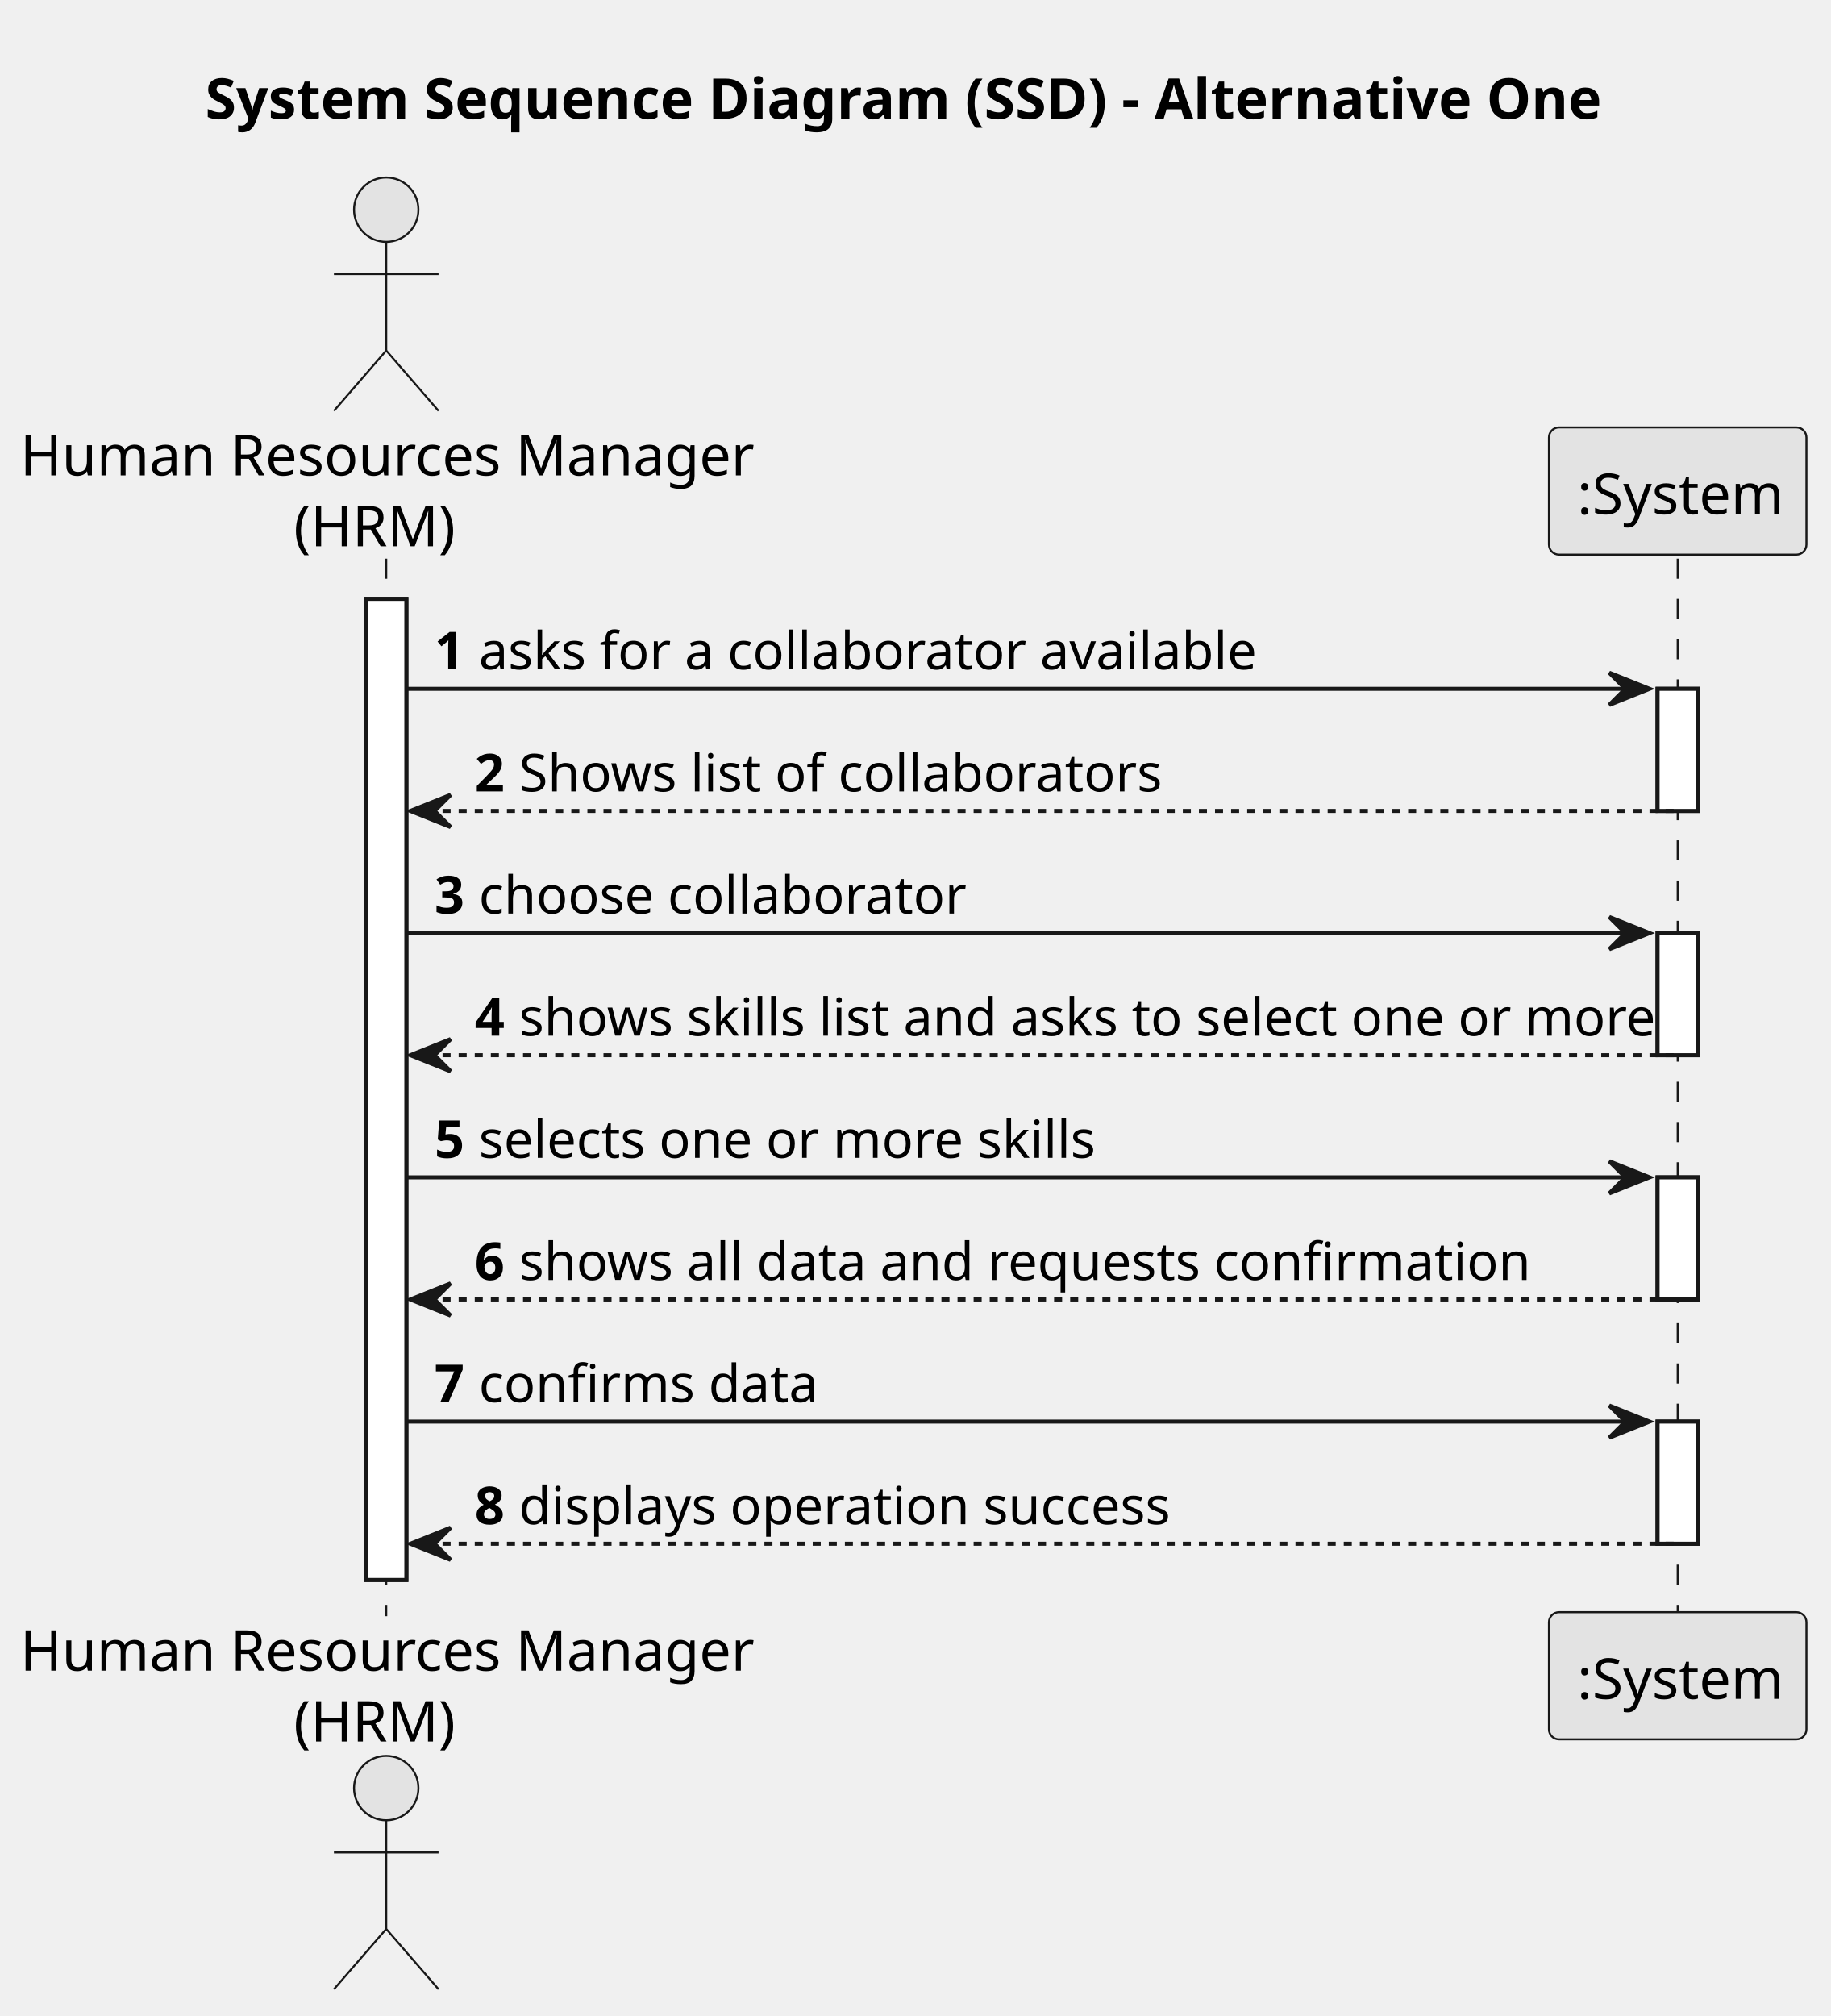
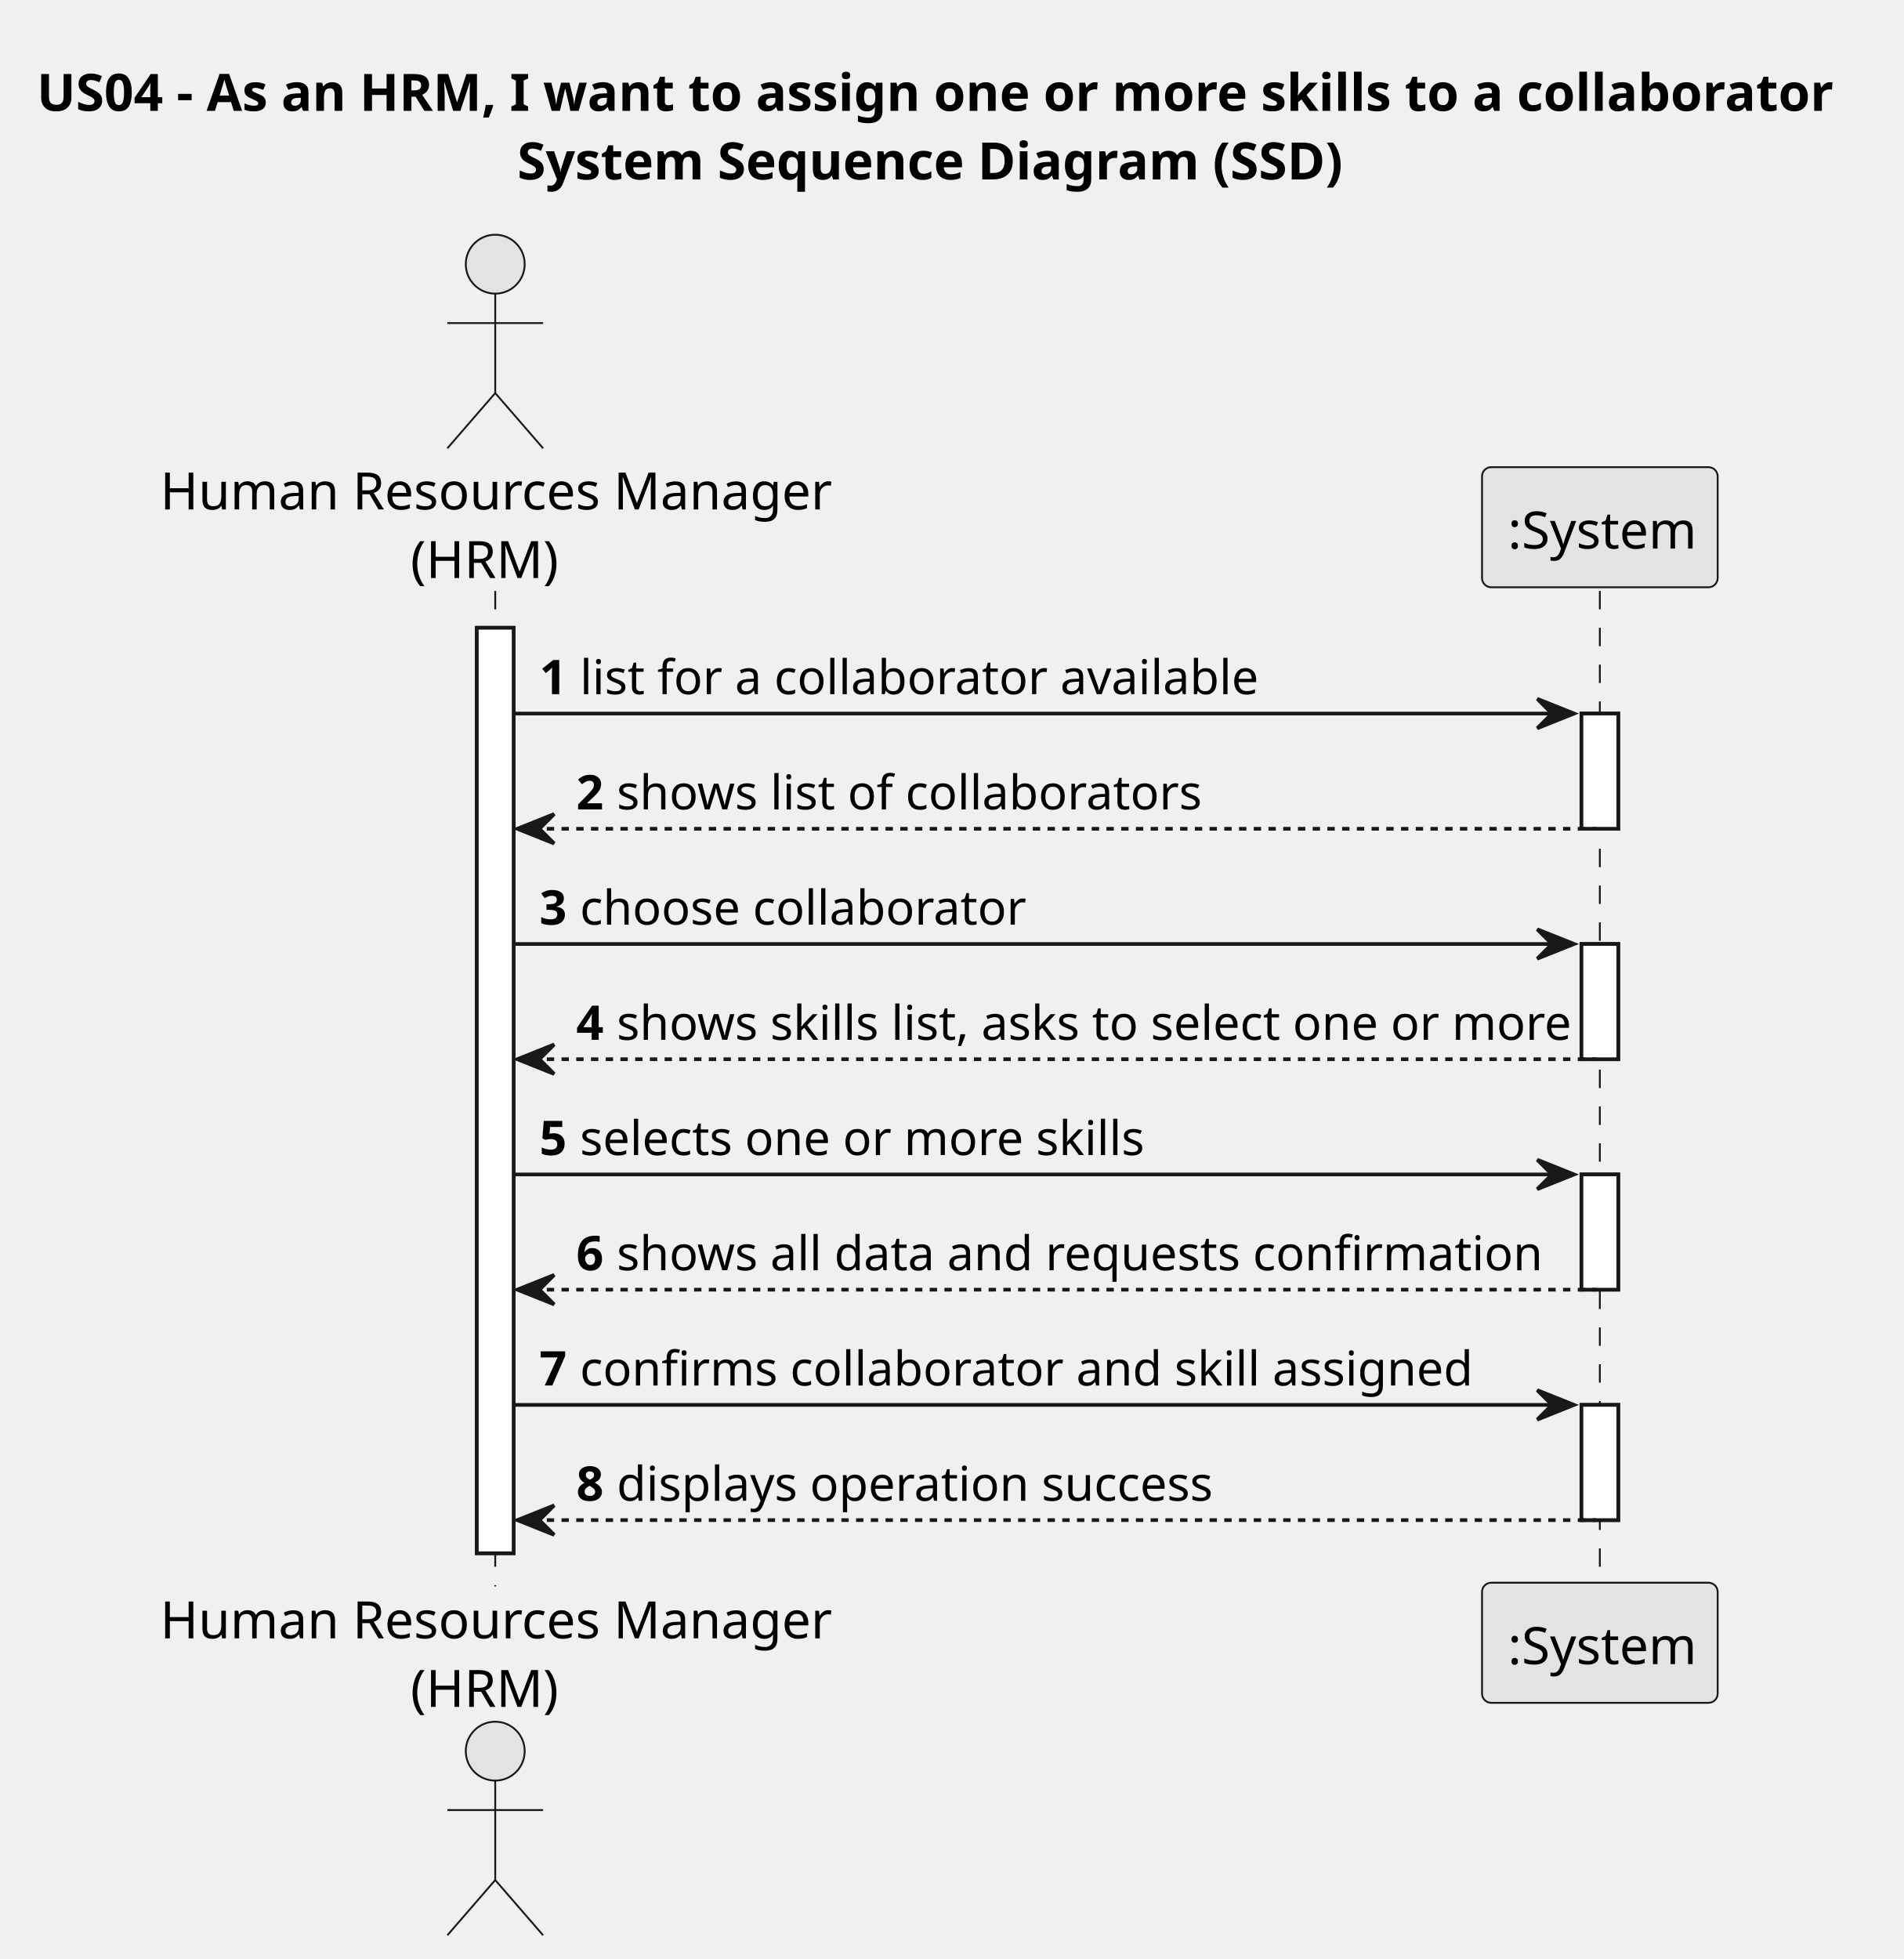
- <svg xmlns="http://www.w3.org/2000/svg" contentStyleType="text/css" height="501px" preserveAspectRatio="none" style="width:455px;height:501px;background:#FFFFFF;" version="1.1" viewBox="0 0 455 501" width="455px" zoomAndPan="magnify">
+ <svg xmlns="http://www.w3.org/2000/svg" contentStyleType="text/css" height="532px" preserveAspectRatio="none" style="width:517px;height:532px;background:#FFFFFF;" version="1.1" viewBox="0 0 517 532" width="517px" zoomAndPan="magnify">
  <defs />
  <g>
-     <text fill="#000000" font-family="sans-serif" font-size="14" font-weight="bold" lengthAdjust="spacing" textLength="351" x="51" y="29.533">System Sequence Diagram (SSD) - Alternative One</text>
-     <rect fill="#FFFFFF" height="243.812" style="stroke:#181818;stroke-width:1.0;" width="10" x="91" y="148.828" />
-     <rect fill="#FFFFFF" height="30.352" style="stroke:#181818;stroke-width:1.0;" width="10" x="412" y="171.18" />
-     <rect fill="#FFFFFF" height="30.352" style="stroke:#181818;stroke-width:1.0;" width="10" x="412" y="231.883" />
-     <rect fill="#FFFFFF" height="30.352" style="stroke:#181818;stroke-width:1.0;" width="10" x="412" y="292.586" />
-     <rect fill="#FFFFFF" height="30.352" style="stroke:#181818;stroke-width:1.0;" width="10" x="412" y="353.289" />
-     <line style="stroke:#181818;stroke-width:0.5;stroke-dasharray:5.0,5.0;" x1="96" x2="96" y1="138.828" y2="401.641" />
-     <line style="stroke:#181818;stroke-width:0.5;stroke-dasharray:5.0,5.0;" x1="417" x2="417" y1="138.828" y2="401.641" />
-     <text fill="#000000" font-family="sans-serif" font-size="14" lengthAdjust="spacing" textLength="176" x="5" y="118.143">Human Resources Manager</text>
-     <text fill="#000000" font-family="sans-serif" font-size="14" lengthAdjust="spacing" textLength="40" x="73" y="135.752">(HRM)</text>
-     <ellipse cx="96" cy="52.109" fill="#E3E3E3" rx="8" ry="8" style="stroke:#181818;stroke-width:0.5;" />
-     <path d="M96,60.109 L96,87.109 M83,68.109 L109,68.109 M96,87.109 L83,102.109 M96,87.109 L109,102.109 " fill="none" style="stroke:#181818;stroke-width:0.5;" />
-     <text fill="#000000" font-family="sans-serif" font-size="14" lengthAdjust="spacing" textLength="176" x="5" y="415.174">Human Resources Manager</text>
-     <text fill="#000000" font-family="sans-serif" font-size="14" lengthAdjust="spacing" textLength="40" x="73" y="432.783">(HRM)</text>
-     <ellipse cx="96" cy="444.359" fill="#E3E3E3" rx="8" ry="8" style="stroke:#181818;stroke-width:0.5;" />
-     <path d="M96,452.359 L96,479.359 M83,460.359 L109,460.359 M96,479.359 L83,494.359 M96,479.359 L109,494.359 " fill="none" style="stroke:#181818;stroke-width:0.5;" />
-     <rect fill="#E3E3E3" height="31.609" rx="2.5" ry="2.5" style="stroke:#181818;stroke-width:0.5;" width="64" x="385" y="106.219" />
-     <text fill="#000000" font-family="sans-serif" font-size="14" lengthAdjust="spacing" textLength="50" x="392" y="127.752">:System</text>
-     <rect fill="#E3E3E3" height="31.609" rx="2.5" ry="2.5" style="stroke:#181818;stroke-width:0.5;" width="64" x="385" y="400.641" />
-     <text fill="#000000" font-family="sans-serif" font-size="14" lengthAdjust="spacing" textLength="50" x="392" y="422.174">:System</text>
-     <rect fill="#FFFFFF" height="243.812" style="stroke:#181818;stroke-width:1.0;" width="10" x="91" y="148.828" />
-     <rect fill="#FFFFFF" height="30.352" style="stroke:#181818;stroke-width:1.0;" width="10" x="412" y="171.18" />
-     <rect fill="#FFFFFF" height="30.352" style="stroke:#181818;stroke-width:1.0;" width="10" x="412" y="231.883" />
-     <rect fill="#FFFFFF" height="30.352" style="stroke:#181818;stroke-width:1.0;" width="10" x="412" y="292.586" />
-     <rect fill="#FFFFFF" height="30.352" style="stroke:#181818;stroke-width:1.0;" width="10" x="412" y="353.289" />
-     <polygon fill="#181818" points="400,167.18,410,171.18,400,175.18,404,171.18" style="stroke:#181818;stroke-width:1.0;" />
-     <line style="stroke:#181818;stroke-width:1.0;" x1="101" x2="406" y1="171.18" y2="171.18" />
-     <text fill="#000000" font-family="sans-serif" font-size="13" font-weight="bold" lengthAdjust="spacing" textLength="7" x="108" y="166.323">1</text>
-     <text fill="#000000" font-family="sans-serif" font-size="13" lengthAdjust="spacing" textLength="181" x="119" y="166.323">asks for a collaborator available</text>
-     <polygon fill="#181818" points="112,197.531,102,201.531,112,205.531,108,201.531" style="stroke:#181818;stroke-width:1.0;" />
-     <line style="stroke:#181818;stroke-width:1.0;stroke-dasharray:2.0,2.0;" x1="106" x2="416" y1="201.531" y2="201.531" />
-     <text fill="#000000" font-family="sans-serif" font-size="13" font-weight="bold" lengthAdjust="spacing" textLength="7" x="118" y="196.675">2</text>
-     <text fill="#000000" font-family="sans-serif" font-size="13" lengthAdjust="spacing" textLength="152" x="129" y="196.675">Shows list of collaborators</text>
-     <polygon fill="#181818" points="400,227.883,410,231.883,400,235.883,404,231.883" style="stroke:#181818;stroke-width:1.0;" />
-     <line style="stroke:#181818;stroke-width:1.0;" x1="101" x2="406" y1="231.883" y2="231.883" />
-     <text fill="#000000" font-family="sans-serif" font-size="13" font-weight="bold" lengthAdjust="spacing" textLength="7" x="108" y="227.026">3</text>
-     <text fill="#000000" font-family="sans-serif" font-size="13" lengthAdjust="spacing" textLength="113" x="119" y="227.026">choose collaborator</text>
-     <polygon fill="#181818" points="112,258.234,102,262.234,112,266.234,108,262.234" style="stroke:#181818;stroke-width:1.0;" />
-     <line style="stroke:#181818;stroke-width:1.0;stroke-dasharray:2.0,2.0;" x1="106" x2="416" y1="262.234" y2="262.234" />
-     <text fill="#000000" font-family="sans-serif" font-size="13" font-weight="bold" lengthAdjust="spacing" textLength="7" x="118" y="257.378">4</text>
-     <text fill="#000000" font-family="sans-serif" font-size="13" lengthAdjust="spacing" textLength="276" x="129" y="257.378">shows skills list and asks to select one or more</text>
-     <polygon fill="#181818" points="400,288.586,410,292.586,400,296.586,404,292.586" style="stroke:#181818;stroke-width:1.0;" />
-     <line style="stroke:#181818;stroke-width:1.0;" x1="101" x2="406" y1="292.586" y2="292.586" />
-     <text fill="#000000" font-family="sans-serif" font-size="13" font-weight="bold" lengthAdjust="spacing" textLength="7" x="108" y="287.729">5</text>
-     <text fill="#000000" font-family="sans-serif" font-size="13" lengthAdjust="spacing" textLength="149" x="119" y="287.729">selects one or more skills</text>
-     <polygon fill="#181818" points="112,318.938,102,322.938,112,326.938,108,322.938" style="stroke:#181818;stroke-width:1.0;" />
-     <line style="stroke:#181818;stroke-width:1.0;stroke-dasharray:2.0,2.0;" x1="106" x2="416" y1="322.938" y2="322.938" />
-     <text fill="#000000" font-family="sans-serif" font-size="13" font-weight="bold" lengthAdjust="spacing" textLength="7" x="118" y="318.081">6</text>
-     <text fill="#000000" font-family="sans-serif" font-size="13" lengthAdjust="spacing" textLength="236" x="129" y="318.081">shows all data and requests confirmation</text>
-     <polygon fill="#181818" points="400,349.289,410,353.289,400,357.289,404,353.289" style="stroke:#181818;stroke-width:1.0;" />
-     <line style="stroke:#181818;stroke-width:1.0;" x1="101" x2="406" y1="353.289" y2="353.289" />
-     <text fill="#000000" font-family="sans-serif" font-size="13" font-weight="bold" lengthAdjust="spacing" textLength="7" x="108" y="348.433">7</text>
-     <text fill="#000000" font-family="sans-serif" font-size="13" lengthAdjust="spacing" textLength="78" x="119" y="348.433">confirms data</text>
-     <polygon fill="#181818" points="112,379.641,102,383.641,112,387.641,108,383.641" style="stroke:#181818;stroke-width:1.0;" />
-     <line style="stroke:#181818;stroke-width:1.0;stroke-dasharray:2.0,2.0;" x1="106" x2="416" y1="383.641" y2="383.641" />
-     <text fill="#000000" font-family="sans-serif" font-size="13" font-weight="bold" lengthAdjust="spacing" textLength="7" x="118" y="378.784">8</text>
-     <text fill="#000000" font-family="sans-serif" font-size="13" lengthAdjust="spacing" textLength="158" x="129" y="378.784">displays operation success</text>
+     <text fill="#000000" font-family="sans-serif" font-size="14" font-weight="bold" lengthAdjust="spacing" textLength="489" x="10" y="30.107">US04 - As an HRM, I want to assign one or more skills to a collaborator</text>
+     <text fill="#000000" font-family="sans-serif" font-size="14" font-weight="bold" lengthAdjust="spacing" textLength="228" x="140.5" y="48.728">System Sequence Diagram (SSD)</text>
+     <rect fill="#FFFFFF" height="251.328" style="stroke:#181818;stroke-width:1.0;" width="10" x="129.5" y="170.484" />
+     <rect fill="#FFFFFF" height="31.291" style="stroke:#181818;stroke-width:1.0;" width="10" x="429.5" y="193.775" />
+     <rect fill="#FFFFFF" height="31.291" style="stroke:#181818;stroke-width:1.0;" width="10" x="429.5" y="256.357" />
+     <rect fill="#FFFFFF" height="31.291" style="stroke:#181818;stroke-width:1.0;" width="10" x="429.5" y="318.94" />
+     <rect fill="#FFFFFF" height="31.291" style="stroke:#181818;stroke-width:1.0;" width="10" x="429.5" y="381.522" />
+     <line style="stroke:#181818;stroke-width:0.5;stroke-dasharray:5.0,5.0;" x1="134.5" x2="134.5" y1="160.484" y2="430.812" />
+     <line style="stroke:#181818;stroke-width:0.5;stroke-dasharray:5.0,5.0;" x1="434.5" x2="434.5" y1="160.484" y2="430.812" />
+     <text fill="#000000" font-family="sans-serif" font-size="14" lengthAdjust="spacing" textLength="176" x="43.5" y="138.35">Human Resources Manager</text>
+     <text fill="#000000" font-family="sans-serif" font-size="14" lengthAdjust="spacing" textLength="40" x="111.5" y="156.971">(HRM)</text>
+     <ellipse cx="134.5" cy="71.742" fill="#E3E3E3" rx="8" ry="8" style="stroke:#181818;stroke-width:0.5;" />
+     <path d="M134.5,79.742 L134.5,106.742 M121.5,87.742 L147.5,87.742 M134.5,106.742 L121.5,121.742 M134.5,106.742 L147.5,121.742 " fill="none" style="stroke:#181818;stroke-width:0.5;" />
+     <text fill="#000000" font-family="sans-serif" font-size="14" lengthAdjust="spacing" textLength="176" x="43.5" y="444.92">Human Resources Manager</text>
+     <text fill="#000000" font-family="sans-serif" font-size="14" lengthAdjust="spacing" textLength="40" x="111.5" y="463.541">(HRM)</text>
+     <ellipse cx="134.5" cy="475.555" fill="#E3E3E3" rx="8" ry="8" style="stroke:#181818;stroke-width:0.5;" />
+     <path d="M134.5,483.555 L134.5,510.555 M121.5,491.555 L147.5,491.555 M134.5,510.555 L121.5,525.555 M134.5,510.555 L147.5,525.555 " fill="none" style="stroke:#181818;stroke-width:0.5;" />
+     <rect fill="#E3E3E3" height="32.621" rx="2.5" ry="2.5" style="stroke:#181818;stroke-width:0.5;" width="64" x="402.5" y="126.863" />
+     <text fill="#000000" font-family="sans-serif" font-size="14" lengthAdjust="spacing" textLength="50" x="409.5" y="148.971">:System</text>
+     <rect fill="#E3E3E3" height="32.621" rx="2.5" ry="2.5" style="stroke:#181818;stroke-width:0.5;" width="64" x="402.5" y="429.812" />
+     <text fill="#000000" font-family="sans-serif" font-size="14" lengthAdjust="spacing" textLength="50" x="409.5" y="451.92">:System</text>
+     <rect fill="#FFFFFF" height="251.328" style="stroke:#181818;stroke-width:1.0;" width="10" x="129.5" y="170.484" />
+     <rect fill="#FFFFFF" height="31.291" style="stroke:#181818;stroke-width:1.0;" width="10" x="429.5" y="193.775" />
+     <rect fill="#FFFFFF" height="31.291" style="stroke:#181818;stroke-width:1.0;" width="10" x="429.5" y="256.357" />
+     <rect fill="#FFFFFF" height="31.291" style="stroke:#181818;stroke-width:1.0;" width="10" x="429.5" y="318.94" />
+     <rect fill="#FFFFFF" height="31.291" style="stroke:#181818;stroke-width:1.0;" width="10" x="429.5" y="381.522" />
+     <polygon fill="#181818" points="417.5,189.775,427.5,193.775,417.5,197.775,421.5,193.775" style="stroke:#181818;stroke-width:1.0;" />
+     <line style="stroke:#181818;stroke-width:1.0;" x1="139.5" x2="423.5" y1="193.775" y2="193.775" />
+     <text fill="#000000" font-family="sans-serif" font-size="13" font-weight="bold" lengthAdjust="spacing" textLength="7" x="146.5" y="188.513">1</text>
+     <text fill="#000000" font-family="sans-serif" font-size="13" lengthAdjust="spacing" textLength="170" x="157.5" y="188.513">list for a collaborator available</text>
+     <polygon fill="#181818" points="150.5,221.066,140.5,225.066,150.5,229.066,146.5,225.066" style="stroke:#181818;stroke-width:1.0;" />
+     <line style="stroke:#181818;stroke-width:1.0;stroke-dasharray:2.0,2.0;" x1="144.5" x2="433.5" y1="225.066" y2="225.066" />
+     <text fill="#000000" font-family="sans-serif" font-size="13" font-weight="bold" lengthAdjust="spacing" textLength="7" x="156.5" y="219.804">2</text>
+     <text fill="#000000" font-family="sans-serif" font-size="13" lengthAdjust="spacing" textLength="150" x="167.5" y="219.804">shows list of collaborators</text>
+     <polygon fill="#181818" points="417.5,252.357,427.5,256.357,417.5,260.357,421.5,256.357" style="stroke:#181818;stroke-width:1.0;" />
+     <line style="stroke:#181818;stroke-width:1.0;" x1="139.5" x2="423.5" y1="256.357" y2="256.357" />
+     <text fill="#000000" font-family="sans-serif" font-size="13" font-weight="bold" lengthAdjust="spacing" textLength="7" x="146.5" y="251.095">3</text>
+     <text fill="#000000" font-family="sans-serif" font-size="13" lengthAdjust="spacing" textLength="113" x="157.5" y="251.095">choose collaborator</text>
+     <polygon fill="#181818" points="150.5,283.648,140.5,287.648,150.5,291.648,146.5,287.648" style="stroke:#181818;stroke-width:1.0;" />
+     <line style="stroke:#181818;stroke-width:1.0;stroke-dasharray:2.0,2.0;" x1="144.5" x2="433.5" y1="287.648" y2="287.648" />
+     <text fill="#000000" font-family="sans-serif" font-size="13" font-weight="bold" lengthAdjust="spacing" textLength="7" x="156.5" y="282.386">4</text>
+     <text fill="#000000" font-family="sans-serif" font-size="13" lengthAdjust="spacing" textLength="255" x="167.5" y="282.386">shows skills list, asks to select one or more</text>
+     <polygon fill="#181818" points="417.5,314.94,427.5,318.94,417.5,322.94,421.5,318.94" style="stroke:#181818;stroke-width:1.0;" />
+     <line style="stroke:#181818;stroke-width:1.0;" x1="139.5" x2="423.5" y1="318.94" y2="318.94" />
+     <text fill="#000000" font-family="sans-serif" font-size="13" font-weight="bold" lengthAdjust="spacing" textLength="7" x="146.5" y="313.677">5</text>
+     <text fill="#000000" font-family="sans-serif" font-size="13" lengthAdjust="spacing" textLength="149" x="157.5" y="313.677">selects one or more skills</text>
+     <polygon fill="#181818" points="150.5,346.231,140.5,350.231,150.5,354.231,146.5,350.231" style="stroke:#181818;stroke-width:1.0;" />
+     <line style="stroke:#181818;stroke-width:1.0;stroke-dasharray:2.0,2.0;" x1="144.5" x2="433.5" y1="350.231" y2="350.231" />
+     <text fill="#000000" font-family="sans-serif" font-size="13" font-weight="bold" lengthAdjust="spacing" textLength="7" x="156.5" y="344.968">6</text>
+     <text fill="#000000" font-family="sans-serif" font-size="13" lengthAdjust="spacing" textLength="236" x="167.5" y="344.968">shows all data and requests confirmation</text>
+     <polygon fill="#181818" points="417.5,377.522,427.5,381.522,417.5,385.522,421.5,381.522" style="stroke:#181818;stroke-width:1.0;" />
+     <line style="stroke:#181818;stroke-width:1.0;" x1="139.5" x2="423.5" y1="381.522" y2="381.522" />
+     <text fill="#000000" font-family="sans-serif" font-size="13" font-weight="bold" lengthAdjust="spacing" textLength="7" x="146.5" y="376.259">7</text>
+     <text fill="#000000" font-family="sans-serif" font-size="13" lengthAdjust="spacing" textLength="228" x="157.5" y="376.259">confirms collaborator and skill assigned</text>
+     <polygon fill="#181818" points="150.5,408.812,140.5,412.812,150.5,416.812,146.5,412.812" style="stroke:#181818;stroke-width:1.0;" />
+     <line style="stroke:#181818;stroke-width:1.0;stroke-dasharray:2.0,2.0;" x1="144.5" x2="433.5" y1="412.812" y2="412.812" />
+     <text fill="#000000" font-family="sans-serif" font-size="13" font-weight="bold" lengthAdjust="spacing" textLength="7" x="156.5" y="407.55">8</text>
+     <text fill="#000000" font-family="sans-serif" font-size="13" lengthAdjust="spacing" textLength="158" x="167.5" y="407.55">displays operation success</text>
  </g>
</svg>
